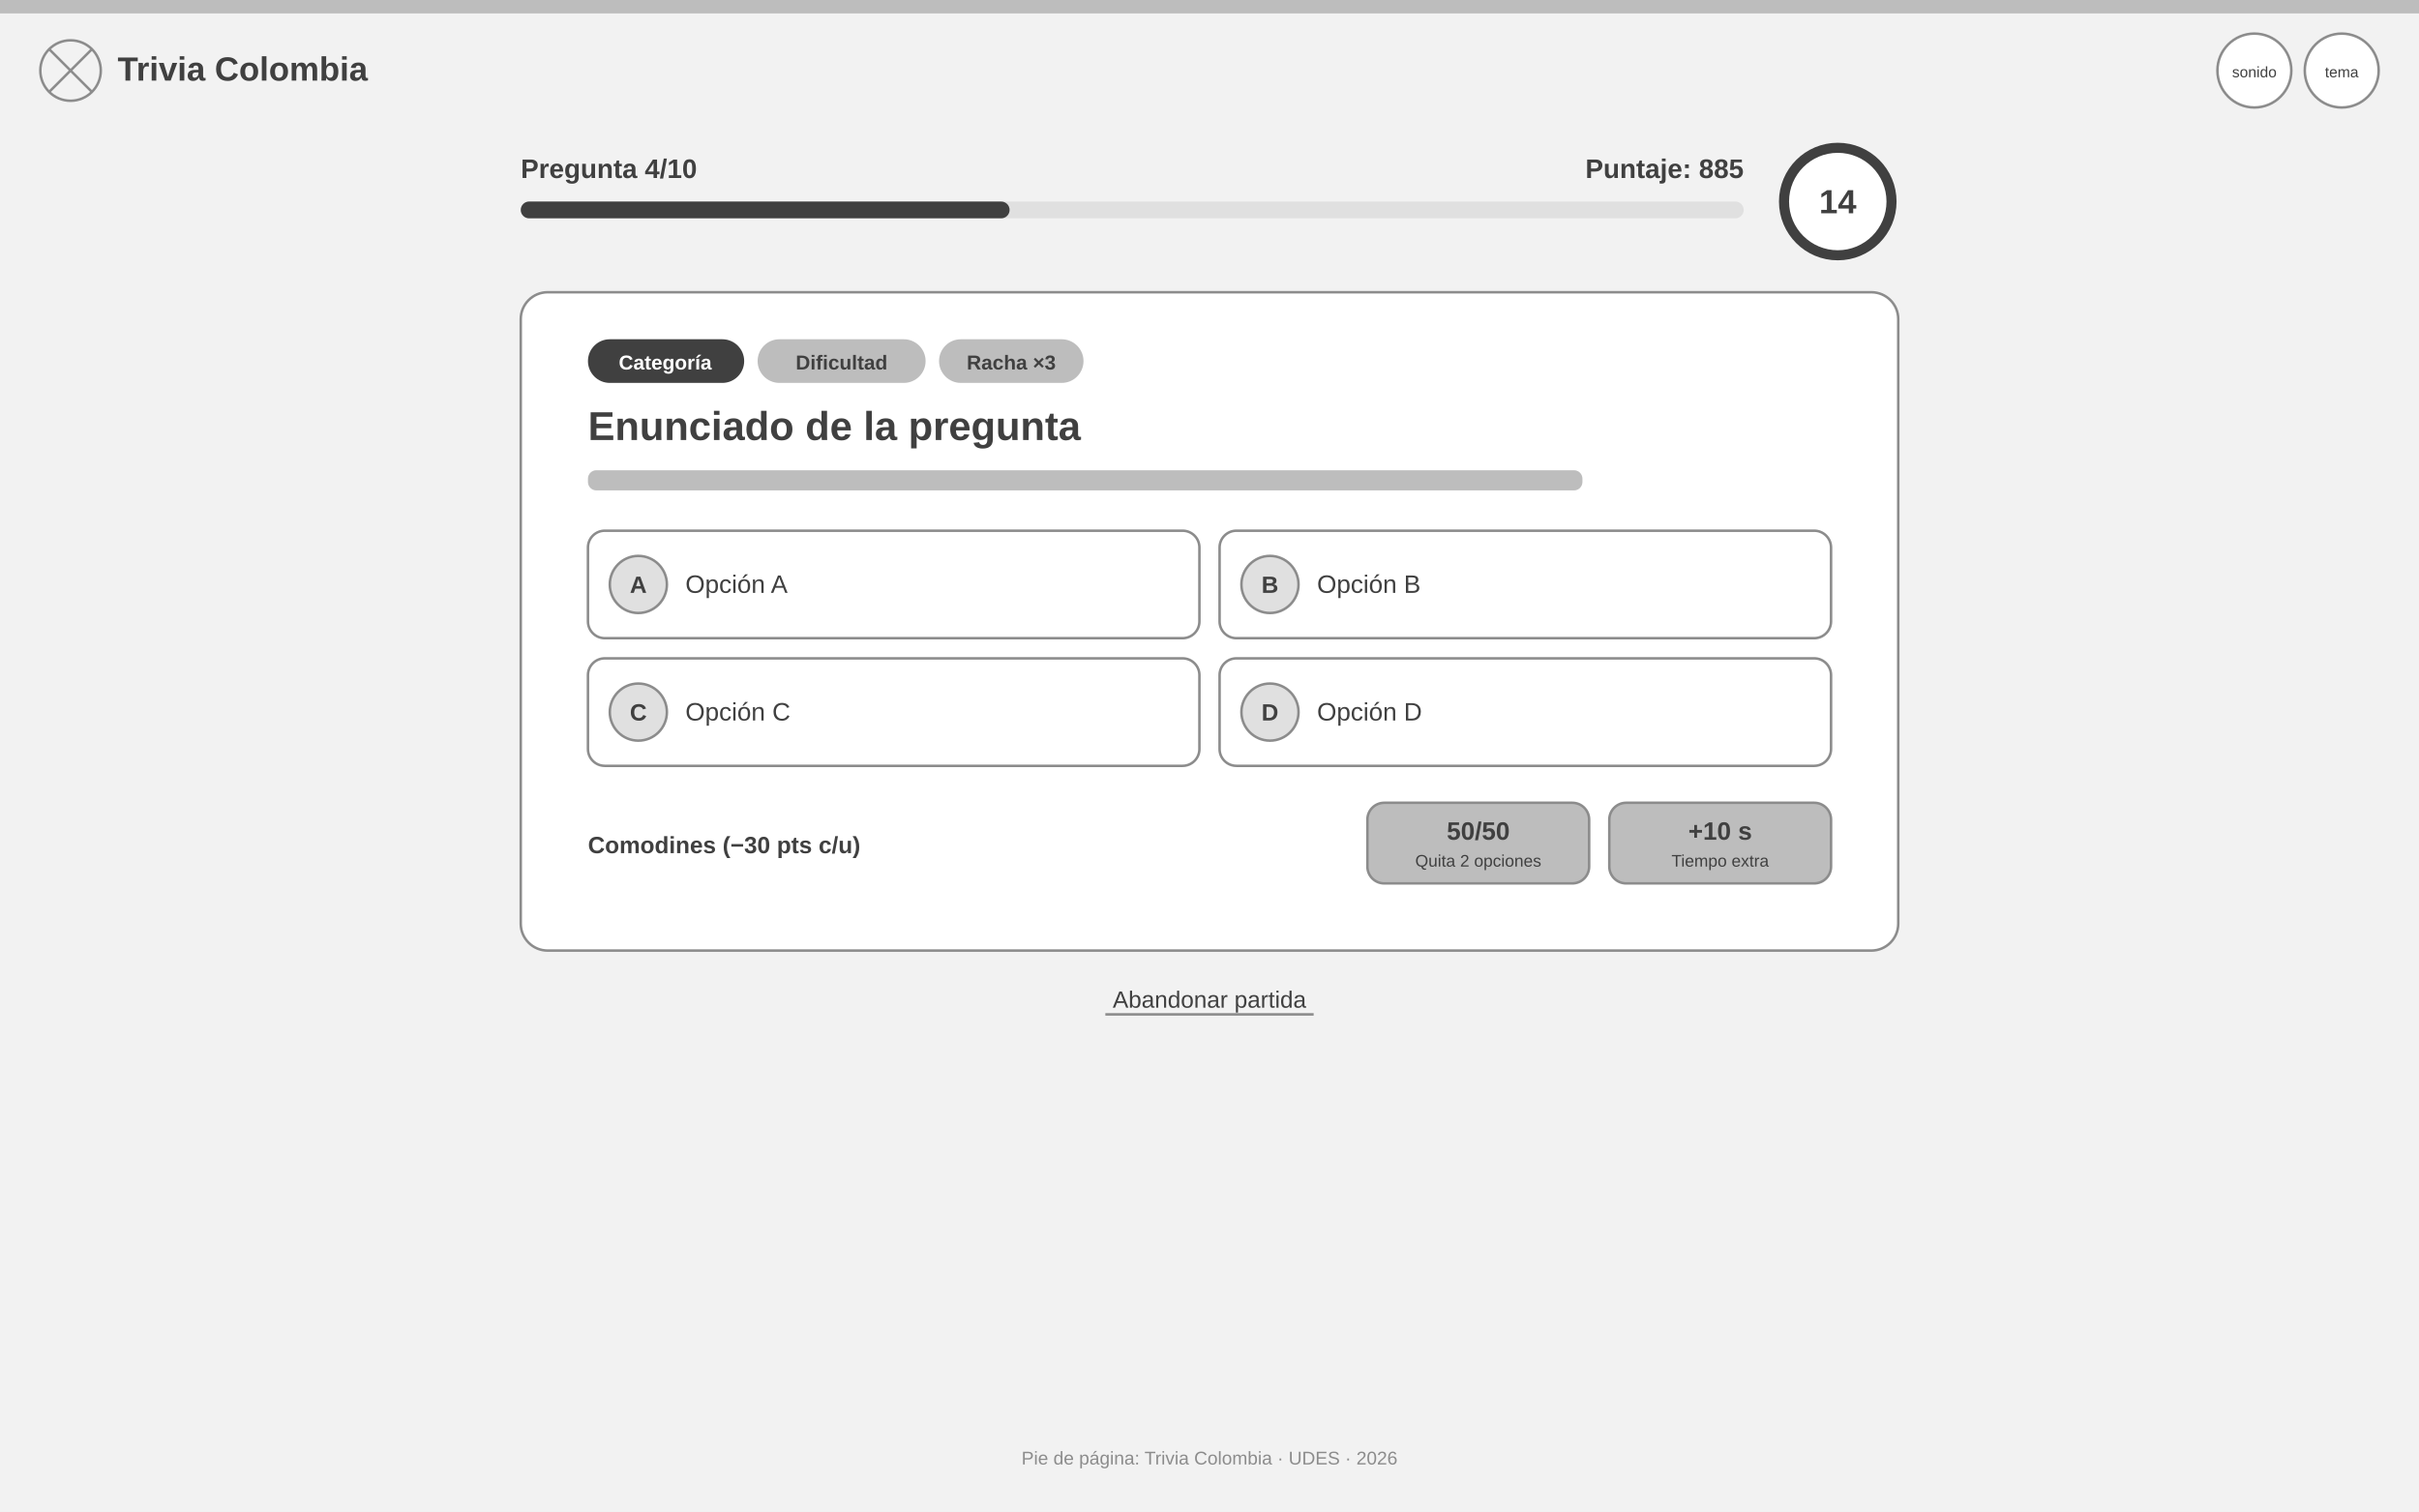
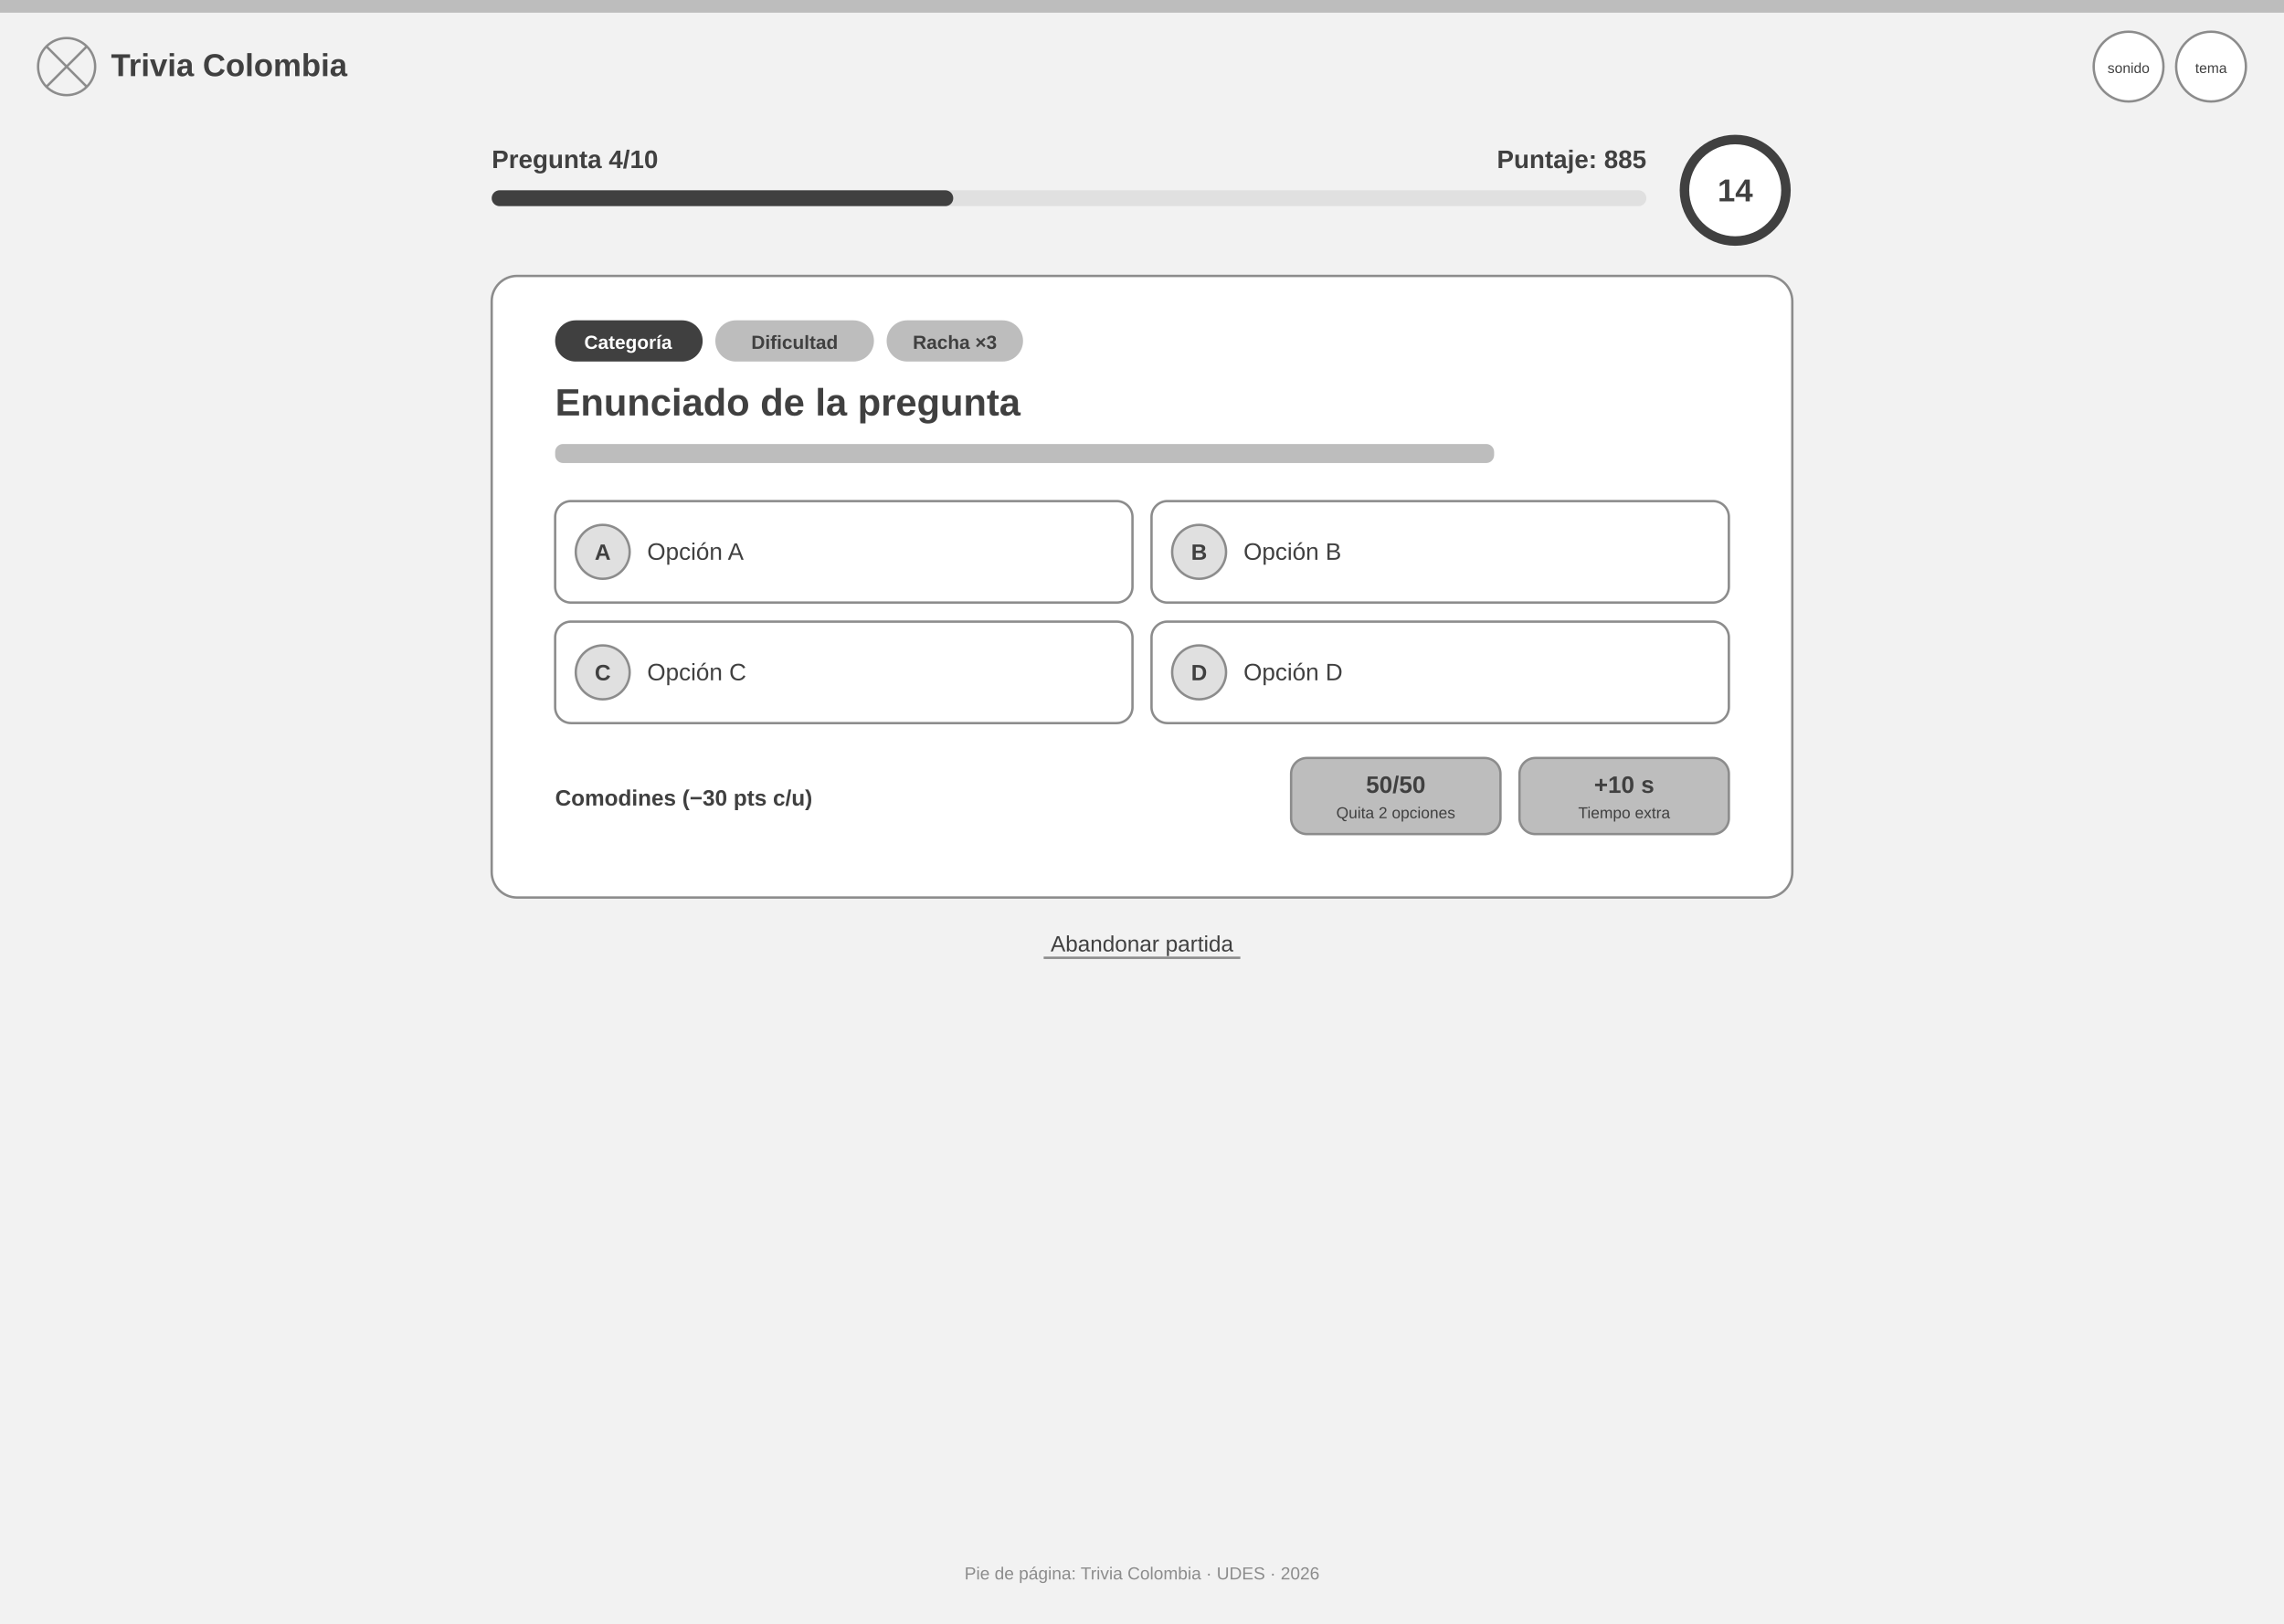
- <svg xmlns="http://www.w3.org/2000/svg" width="1440" height="900" viewBox="0 0 1440 900">
-   <rect width="1440" height="900" fill="#F2F2F2" />
+ <svg xmlns="http://www.w3.org/2000/svg" width="1440" height="1024" viewBox="0 0 1440 1024">
+   <rect width="1440" height="1024" fill="#F2F2F2" />
  <rect x="0" y="0" width="1440" height="8" rx="0" fill="#BDBDBD" stroke="none" stroke-width="0" />
  <circle cx="42" cy="42" r="18" fill="#F2F2F2" stroke="#8C8C8C" stroke-width="1.5" />
  <line x1="29" y1="29" x2="55" y2="55" stroke="#8C8C8C" stroke-width="1.5" />
  <line x1="29" y1="55" x2="55" y2="29" stroke="#8C8C8C" stroke-width="1.5" />
  <text x="70" y="48" font-family="Poppins, Arial, sans-serif" font-size="20" font-weight="600" text-anchor="start" fill="#404040">Trivia Colombia</text>
  <circle cx="1394" cy="42" r="22" fill="#FFFFFF" stroke="#8C8C8C" stroke-width="1.5" />
  <circle cx="1342" cy="42" r="22" fill="#FFFFFF" stroke="#8C8C8C" stroke-width="1.5" />
  <text x="1394" y="46" font-family="Poppins, Arial, sans-serif" font-size="9" font-weight="400" text-anchor="middle" fill="#404040">tema</text>
  <text x="1342" y="46" font-family="Poppins, Arial, sans-serif" font-size="9" font-weight="400" text-anchor="middle" fill="#404040">sonido</text>
  <text x="310" y="106" font-family="Poppins, Arial, sans-serif" font-size="16" font-weight="600" text-anchor="start" fill="#404040">Pregunta 4/10</text>
  <text x="1038" y="106" font-family="Poppins, Arial, sans-serif" font-size="16" font-weight="600" text-anchor="end" fill="#404040">Puntaje: 885</text>
  <rect x="310" y="120" width="728" height="10" rx="5" fill="#E0E0E0" stroke="none" stroke-width="0" />
  <rect x="310" y="120" width="291" height="10" rx="5" fill="#404040" stroke="none" stroke-width="0" />
  <circle cx="1094" cy="120" r="32" fill="#FFFFFF" stroke="#404040" stroke-width="6" />
  <text x="1094" y="127" font-family="Poppins, Arial, sans-serif" font-size="20" font-weight="700" text-anchor="middle" fill="#404040">14</text>
  <rect x="310" y="174" width="820" height="392" rx="16" fill="#FFFFFF" stroke="#8C8C8C" stroke-width="1.5" />
  <rect x="350" y="202" width="93" height="26" rx="13" fill="#404040" stroke="none" stroke-width="0" />
  <text x="396" y="220" font-family="Poppins, Arial, sans-serif" font-size="12" font-weight="600" text-anchor="middle" fill="#FFFFFF">Categoría</text>
  <rect x="451" y="202" width="100" height="26" rx="13" fill="#BDBDBD" stroke="none" stroke-width="0" />
  <text x="501" y="220" font-family="Poppins, Arial, sans-serif" font-size="12" font-weight="600" text-anchor="middle" fill="#404040">Dificultad</text>
  <rect x="559" y="202" width="86" height="26" rx="13" fill="#BDBDBD" stroke="none" stroke-width="0" />
  <text x="602" y="220" font-family="Poppins, Arial, sans-serif" font-size="12" font-weight="600" text-anchor="middle" fill="#404040">Racha ×3</text>
  <text x="350" y="262" font-family="Poppins, Arial, sans-serif" font-size="24" font-weight="600" text-anchor="start" fill="#404040">Enunciado de la pregunta</text>
  <rect x="350" y="280" width="592" height="12" rx="5" fill="#BDBDBD" stroke="none" stroke-width="0" />
  <rect x="350" y="316" width="364" height="64" rx="10" fill="#FFFFFF" stroke="#8C8C8C" stroke-width="1.5" />
  <circle cx="380" cy="348" r="17" fill="#E0E0E0" stroke="#8C8C8C" stroke-width="1.5" />
  <text x="380" y="353" font-family="Poppins, Arial, sans-serif" font-size="14" font-weight="700" text-anchor="middle" fill="#404040">A</text>
  <text x="408" y="353" font-family="Poppins, Arial, sans-serif" font-size="15" font-weight="500" text-anchor="start" fill="#404040">Opción A</text>
  <rect x="726" y="316" width="364" height="64" rx="10" fill="#FFFFFF" stroke="#8C8C8C" stroke-width="1.5" />
  <circle cx="756" cy="348" r="17" fill="#E0E0E0" stroke="#8C8C8C" stroke-width="1.5" />
  <text x="756" y="353" font-family="Poppins, Arial, sans-serif" font-size="14" font-weight="700" text-anchor="middle" fill="#404040">B</text>
  <text x="784" y="353" font-family="Poppins, Arial, sans-serif" font-size="15" font-weight="500" text-anchor="start" fill="#404040">Opción B</text>
  <rect x="350" y="392" width="364" height="64" rx="10" fill="#FFFFFF" stroke="#8C8C8C" stroke-width="1.5" />
  <circle cx="380" cy="424" r="17" fill="#E0E0E0" stroke="#8C8C8C" stroke-width="1.5" />
  <text x="380" y="429" font-family="Poppins, Arial, sans-serif" font-size="14" font-weight="700" text-anchor="middle" fill="#404040">C</text>
  <text x="408" y="429" font-family="Poppins, Arial, sans-serif" font-size="15" font-weight="500" text-anchor="start" fill="#404040">Opción C</text>
  <rect x="726" y="392" width="364" height="64" rx="10" fill="#FFFFFF" stroke="#8C8C8C" stroke-width="1.5" />
  <circle cx="756" cy="424" r="17" fill="#E0E0E0" stroke="#8C8C8C" stroke-width="1.5" />
  <text x="756" y="429" font-family="Poppins, Arial, sans-serif" font-size="14" font-weight="700" text-anchor="middle" fill="#404040">D</text>
  <text x="784" y="429" font-family="Poppins, Arial, sans-serif" font-size="15" font-weight="500" text-anchor="start" fill="#404040">Opción D</text>
  <text x="350" y="508" font-family="Poppins, Arial, sans-serif" font-size="14" font-weight="600" text-anchor="start" fill="#404040">Comodines (−30 pts c/u)</text>
  <rect x="814" y="478" width="132" height="48" rx="10" fill="#BDBDBD" stroke="#8C8C8C" stroke-width="1.5" />
  <text x="880" y="500" font-family="Poppins, Arial, sans-serif" font-size="15" font-weight="700" text-anchor="middle" fill="#404040">50/50</text>
  <text x="880" y="516" font-family="Poppins, Arial, sans-serif" font-size="10" font-weight="400" text-anchor="middle" fill="#404040">Quita 2 opciones</text>
  <rect x="958" y="478" width="132" height="48" rx="10" fill="#BDBDBD" stroke="#8C8C8C" stroke-width="1.5" />
  <text x="1024" y="500" font-family="Poppins, Arial, sans-serif" font-size="15" font-weight="700" text-anchor="middle" fill="#404040">+10 s</text>
  <text x="1024" y="516" font-family="Poppins, Arial, sans-serif" font-size="10" font-weight="400" text-anchor="middle" fill="#404040">Tiempo extra</text>
  <text x="720" y="600" font-family="Poppins, Arial, sans-serif" font-size="14" font-weight="500" text-anchor="middle" fill="#404040">Abandonar partida</text>
  <line x1="658" y1="604" x2="782" y2="604" stroke="#8C8C8C" stroke-width="1.5" />
-   <text x="720" y="872" font-family="Poppins, Arial, sans-serif" font-size="11" font-weight="400" text-anchor="middle" fill="#8C8C8C">Pie de página: Trivia Colombia · UDES · 2026</text>
+   <text x="720" y="996" font-family="Poppins, Arial, sans-serif" font-size="11" font-weight="400" text-anchor="middle" fill="#8C8C8C">Pie de página: Trivia Colombia · UDES · 2026</text>
</svg>
